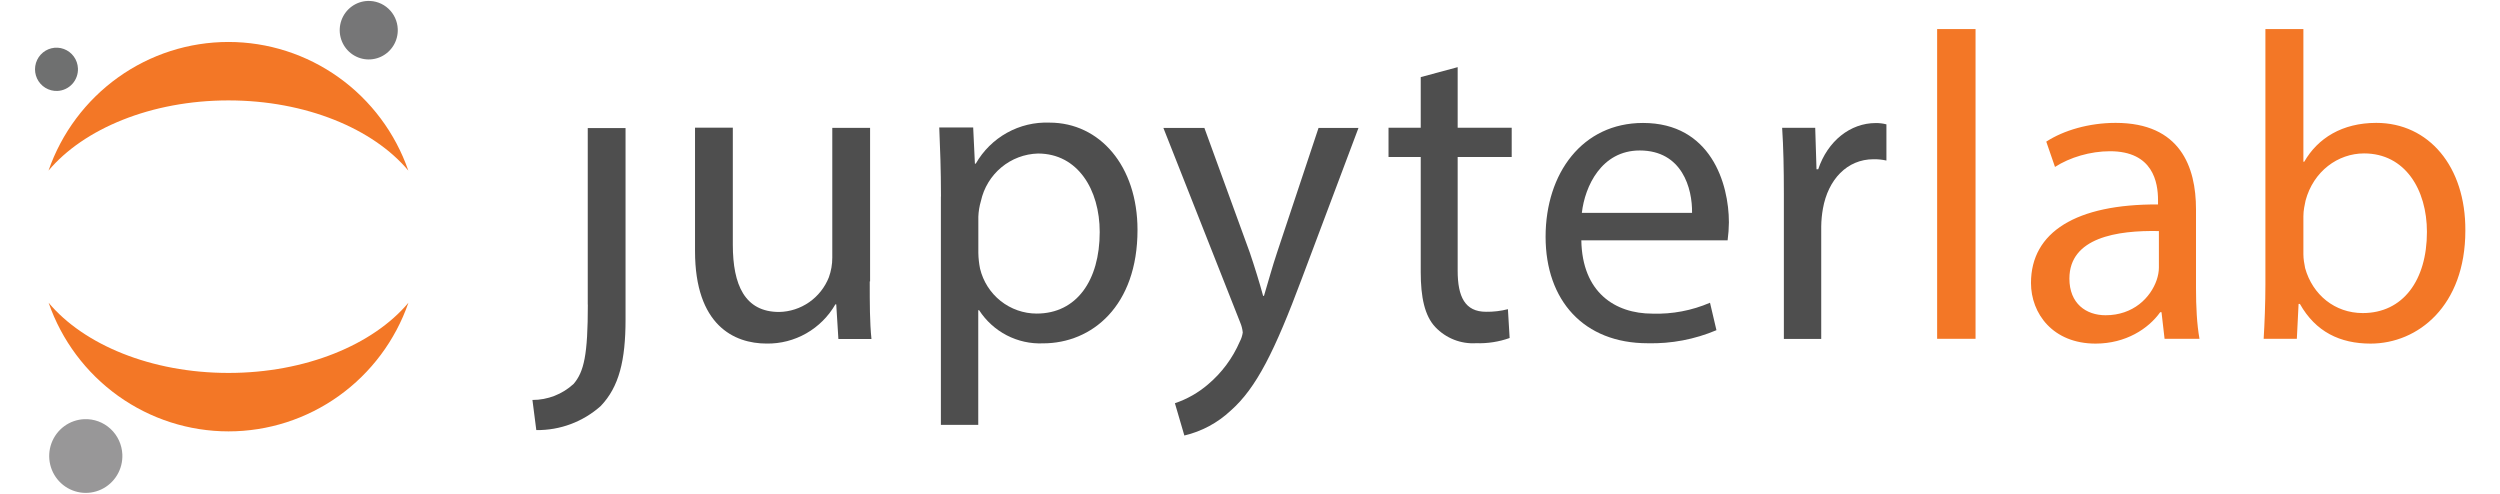
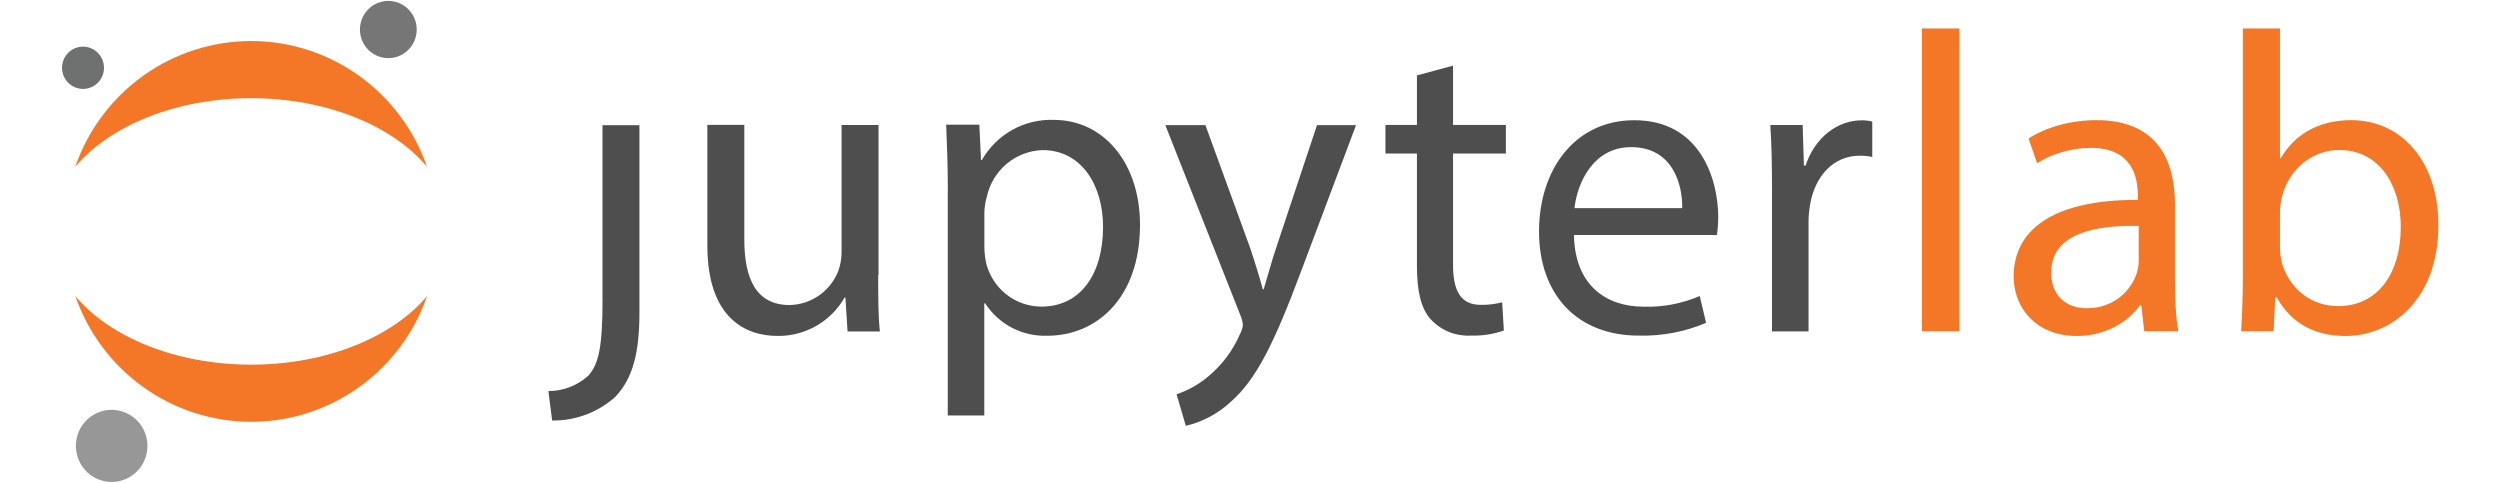
- <svg xmlns="http://www.w3.org/2000/svg" width="76px" height="15px" viewBox="0 0 2340 475" version="1.1">
+ <svg xmlns="http://www.w3.org/2000/svg" width="114px" height="22px" viewBox="0 0 2340 475" version="1.1">
  <defs />
  <g id="Page-1" stroke="none" stroke-width="1" fill="none" fill-rule="evenodd">
    <g id="fulllogo-greytext-orangebody-greymoons-(1)" transform="translate(-1, 0)">
      <g id="logo.svg">
        <g id="Canvas">
          <g id="logo">
            <g id="Group" transform="translate(480.1364, 64.27149)" fill="#4E4E4E">
              <g id="g">
                <g id="path" transform="translate(0, 58.87557)">
                  <g id="path0-fill">
                    <g id="path0_fill-link" transform="translate(0.087603, 0.140294)">
                      <path d="M53.336,169.825 C53.336,218.574 49.615,234.49 39.692,246.239 C28.86,256.242 14.692,261.774 0,261.739 L3.721,290.737 C26.493,291.052 48.568,282.825 65.657,267.655 C83.435,249.156 89.637,223.573 89.637,184.326 L89.637,0 L53.253,0 L53.253,170.076 L53.336,169.825 L53.336,169.825 Z" id="path0_fill" />
                    </g>
                  </g>
                </g>
                <g id="path" transform="translate(155.0453, 56.8371)">
                  <g id="path1-fill">
                    <g id="path1_fill-link" transform="translate(1.562453, 1.799842)">
                      <path d="M168.193,147.993 C168.193,168.993 168.193,187.491 169.847,203.408 L138.011,203.408 L135.944,170.076 L135.116,170.076 C128.415,181.725 118.752,191.364 107.125,197.999 C95.497,204.634 82.325,208.026 68.964,207.824 C37.542,207.824 0,190.158 0,118.828 L0,0 L36.384,0 L36.384,112.745 C36.384,151.41 47.961,177.408 80.954,177.408 C91.304,177.218 101.368,173.954 109.885,168.024 C118.402,162.095 124.992,153.764 128.832,144.077 C131.039,138.019 132.16,131.614 132.14,125.161 L132.14,0.167 L168.524,0.167 L168.524,147.993 L168.193,147.993 L168.193,147.993 Z" id="path1_fill" />
                    </g>
                  </g>
                </g>
                <g id="path" transform="translate(390.0133, 53.47964)">
                  <g id="path2-fill">
                    <g id="path2_fill-link" transform="translate(1.706458, 0.231425)">
                      <path d="M1.654,71.39 C1.654,45.392 0.827,24.392 0,4.727 L32.663,4.727 L34.317,39.558 L35.144,39.558 C42.289,27.078 52.683,16.803 65.201,9.842 C77.72,2.88 91.888,-0.502 106.175,0.06 C154.467,0.06 190.85,41.725 190.85,103.389 C190.85,176.469 147.107,212.551 99.89,212.551 C87.77,213.063 75.726,210.39 64.94,204.795 C54.154,199.2 44.997,190.874 38.369,180.636 L37.542,180.636 L37.542,291.048 L1.571,291.048 L1.571,71.057 L1.654,71.39 L1.654,71.39 Z M37.624,125.555 C37.719,130.622 38.273,135.671 39.278,140.638 C42.242,152.955 49.224,163.913 59.105,171.755 C68.986,179.598 81.194,183.869 93.771,183.885 C132.223,183.885 154.467,151.97 154.467,105.389 C154.467,64.641 133.381,29.809 95.012,29.809 C82.108,30.173 69.695,34.873 59.747,43.162 C49.798,51.451 42.885,62.854 40.105,75.557 C38.648,80.458 37.814,85.526 37.624,90.64 L37.624,125.472 L37.624,125.555 L37.624,125.555 Z" id="path2_fill" />
                    </g>
                  </g>
                </g>
                <g id="path" transform="translate(606.7407, 56.8371)">
                  <g id="path3-fill">
                    <g id="path3_fill-link" transform="translate(0.751226, 1.989299)">
                      <path d="M39.444,0 L83.187,120.078 C87.735,133.494 92.696,149.494 96.004,161.743 L96.831,161.743 C100.552,149.577 104.686,133.994 109.648,119.329 L149.34,0.083 L187.791,0.083 L133.297,144.993 C107.25,214.658 89.554,250.405 64.747,272.238 C52.212,283.988 36.847,292.232 20.177,296.154 L11.081,265.072 C22.744,261.156 33.553,255.017 42.917,246.989 C56.148,235.847 66.623,221.754 73.512,205.824 C74.983,203.073 75.963,200.084 76.406,196.992 C76.08,193.659 75.243,190.399 73.926,187.325 L0,0.083 L39.692,0.083 L39.444,0 L39.444,0 Z" id="path3_fill" />
                    </g>
                  </g>
                </g>
                <g id="path" transform="translate(822.7481, 0)">
                  <g id="path4-fill">
                    <g id="path4_fill-link" transform="translate(1.46405, 0.378914)">
                      <path d="M66.566,0 L66.566,58.331 L118.579,58.331 L118.579,86.496 L66.566,86.496 L66.566,195.991 C66.566,220.99 73.595,235.489 93.854,235.489 C100.962,235.601 108.052,234.76 114.94,232.989 L116.594,260.738 C106.246,264.411 95.309,266.107 84.345,265.738 C77.073,266.187 69.792,265.033 63.008,262.356 C56.225,259.679 50.102,255.544 45.067,250.239 C34.73,239.323 31.009,221.24 31.009,197.325 L31.009,86.496 L0,86.496 L0,58.331 L31.009,58.331 L31.009,9.583 L66.566,0 L66.566,0 Z" id="path4_fill" />
                    </g>
                  </g>
                </g>
                <g id="path" transform="translate(974.4333, 53.47964)">
                  <g id="path5-fill">
                    <g id="path5_fill-link" transform="translate(0.990034, 0.610339)">
                      <path d="M34.399,112.995 C35.226,162.993 66.649,183.575 102.95,183.575 C121.928,184.176 140.808,180.592 158.27,173.076 L164.472,199.492 C143.55,208.346 121.005,212.634 98.319,212.074 C36.797,212.074 0,170.909 0,109.578 C0,48.248 35.557,0 93.771,0 C159.014,0 176.462,58.331 176.462,95.746 C176.4,101.516 175.987,107.276 175.222,112.995 L34.647,112.995 L34.399,112.995 L34.399,112.995 Z M140.988,86.58 C141.401,63.081 131.479,26.499 90.629,26.499 C53.832,26.499 37.79,60.914 34.896,86.58 L141.07,86.58 L140.988,86.58 L140.988,86.58 Z" id="path5_fill" />
                    </g>
                  </g>
                </g>
                <g id="path" transform="translate(1201.961, 53.47964)">
                  <g id="path6-fill">
                    <g id="path6_fill-link" transform="translate(1.17964, 0.705068)">
                      <path d="M1.654,68.001 C1.654,44.086 1.24,23.503 0,4.587 L31.836,4.587 L33.076,44.502 L34.73,44.502 C43.826,17.17 65.739,0.004 90.05,0.004 C93.536,-0.047 97.012,0.373 100.386,1.254 L100.386,36.086 C96.313,35.191 92.151,34.772 87.983,34.836 C62.349,34.836 44.24,54.585 39.278,82.251 C38.255,87.944 37.701,93.714 37.624,99.5 L37.624,207.829 L1.654,207.829 L1.654,68.001 L1.654,68.001 Z" id="path6_fill" />
                    </g>
                  </g>
                </g>
              </g>
            </g>
            <g id="g">
              <g id="path" transform="translate(293.89, 0)" fill="#767677">
                <g id="path7-fill">
                  <g id="path7_fill-link" transform="translate(0.804027, 0.898122)">
                    <path d="M55.873,26.941 C56.113,32.508 54.71,38.021 51.84,42.784 C48.97,47.546 44.763,51.344 39.751,53.697 C34.739,56.05 29.147,56.851 23.682,56.001 C18.218,55.15 13.127,52.685 9.053,48.918 C4.979,45.151 2.105,40.25 0.795,34.837 C-0.514,29.424 -0.201,23.741 1.695,18.507 C3.591,13.272 6.985,8.723 11.448,5.433 C15.91,2.143 21.241,0.261 26.765,0.025 C34.166,-0.291 41.389,2.366 46.846,7.413 C52.304,12.46 55.551,19.483 55.873,26.941 L55.873,26.941 Z" id="path7_fill" />
                  </g>
                </g>
              </g>
              <g id="path" transform="translate(13.56046, 290.3009)" fill="#F37726">
                <g id="path8-fill">
                  <g id="path8_fill-link" transform="translate(0.895231, 1.129548)">
                    <path d="M173.154,67.58 C98.733,67.58 33.738,40.332 0,0 C12.565,36.19 35.983,67.549 67.013,89.737 C98.043,111.924 135.149,123.842 173.196,123.842 C211.243,123.842 248.349,111.924 279.379,89.737 C310.409,67.549 333.827,36.19 346.392,0 C312.571,40.332 247.577,67.58 173.154,67.58 L173.154,67.58 Z" id="path8_fill" />
                  </g>
                </g>
              </g>
              <g id="path" transform="translate(13.56046, 39.92986)" fill="#F37726">
                <g id="path9-fill">
                  <g id="path9_fill-link" transform="translate(0.800427, 0.470045)">
                    <path d="M173.237,56.262 C247.659,56.262 312.654,83.511 346.392,123.842 C333.827,87.653 310.409,56.294 279.379,34.106 C248.349,11.919 211.243,0 173.196,0 C135.149,0 98.043,11.919 67.013,34.106 C35.983,56.294 12.565,87.653 0,123.842 C33.821,83.594 98.815,56.262 173.237,56.262 L173.237,56.262 Z" id="path9_fill" />
                  </g>
                </g>
              </g>
              <g id="path" transform="translate(13.56046, 401.9367)" fill="#989798">
                <g id="path10-fill">
                  <g id="path10_fill-link" transform="translate(1.46405, 1.557624)">
                    <path d="M70.419,33.945 C70.724,40.963 68.956,47.915 65.338,53.921 C61.72,59.926 56.415,64.714 50.095,67.68 C43.775,70.645 36.724,71.654 29.835,70.579 C22.945,69.503 16.528,66.392 11.394,61.639 C6.26,56.886 2.641,50.705 0.996,43.878 C-0.65,37.052 -0.249,29.886 2.149,23.29 C4.547,16.693 8.833,10.961 14.465,6.821 C20.097,2.68 26.821,0.317 33.787,0.03 C43.104,-0.354 52.192,3 59.059,9.358 C65.926,15.715 70.011,24.557 70.419,33.945 L70.419,33.945 L70.419,33.945 Z" id="path10_fill" />
                  </g>
                </g>
              </g>
              <g id="path" transform="translate(0, 45.32579)" fill="#6F7070">
                <g id="path11-fill">
                  <g id="path11_fill-link" transform="translate(1.372847, 0.568371)">
                    <path d="M21.565,41.645 C17.478,41.823 13.431,40.775 9.935,38.634 C6.44,36.493 3.653,33.355 1.928,29.617 C0.203,25.88 -0.383,21.71 0.245,17.637 C0.872,13.563 2.685,9.769 5.453,6.734 C8.222,3.699 11.821,1.56 15.796,0.588 C19.771,-0.385 23.944,-0.147 27.785,1.272 C31.626,2.69 34.963,5.224 37.374,8.555 C39.784,11.885 41.161,15.861 41.328,19.98 C41.552,25.492 39.597,30.869 35.892,34.931 C32.187,38.993 27.035,41.407 21.565,41.645 L21.565,41.645 L21.565,41.645 Z" id="path11_fill" />
                  </g>
                </g>
              </g>
            </g>
          </g>
        </g>
      </g>
      <path d="M1832.476,326.154 L1869.459,326.154 L1869.459,28.008 L1832.476,28.008 L1832.476,326.154 Z M2085.045,326.154 C2082.524,312.296 2081.683,295.08 2081.683,277.443 L2081.683,201.437 C2081.683,160.704 2066.554,118.292 2004.356,118.292 C1978.721,118.292 1954.346,125.431 1937.536,136.349 L1945.941,160.704 C1960.23,151.466 1979.981,145.587 1998.893,145.587 C2040.498,145.587 2045.121,175.821 2045.121,192.618 L2045.121,196.818 C1966.533,196.398 1922.827,223.273 1922.827,272.404 C1922.827,301.798 1943.84,330.773 1985.025,330.773 C2014.022,330.773 2035.875,316.496 2047.222,300.539 L2048.483,300.539 L2051.425,326.154 L2085.045,326.154 Z M2045.961,257.706 C2045.961,261.486 2045.121,265.685 2043.86,269.464 C2037.977,286.681 2021.166,303.478 1994.69,303.478 C1975.779,303.478 1959.809,292.14 1959.809,268.204 C1959.809,228.732 2005.617,221.593 2045.961,222.433 L2045.961,257.706 Z M2178.758,326.154 L2180.439,292.56 L2181.699,292.56 C2196.829,319.435 2220.363,330.773 2249.781,330.773 C2295.168,330.773 2340.976,294.66 2340.976,222.013 C2341.396,160.284 2305.675,118.292 2255.244,118.292 C2222.464,118.292 2198.93,132.989 2185.902,155.665 L2185.062,155.665 L2185.062,28.008 L2148.499,28.008 L2148.499,273.663 C2148.499,291.72 2147.659,312.296 2146.818,326.154 L2178.758,326.154 Z M2185.062,208.155 C2185.062,202.277 2186.322,197.237 2187.163,193.038 C2194.727,164.903 2218.262,147.687 2243.477,147.687 C2282.981,147.687 2303.994,182.54 2303.994,223.273 C2303.994,269.884 2280.88,301.378 2242.216,301.378 C2215.32,301.378 2193.887,283.742 2186.743,258.126 C2185.902,253.927 2185.062,249.308 2185.062,244.689 L2185.062,208.155 Z" id="jupyterlab" fill="#F37726" />
    </g>
  </g>
</svg>
